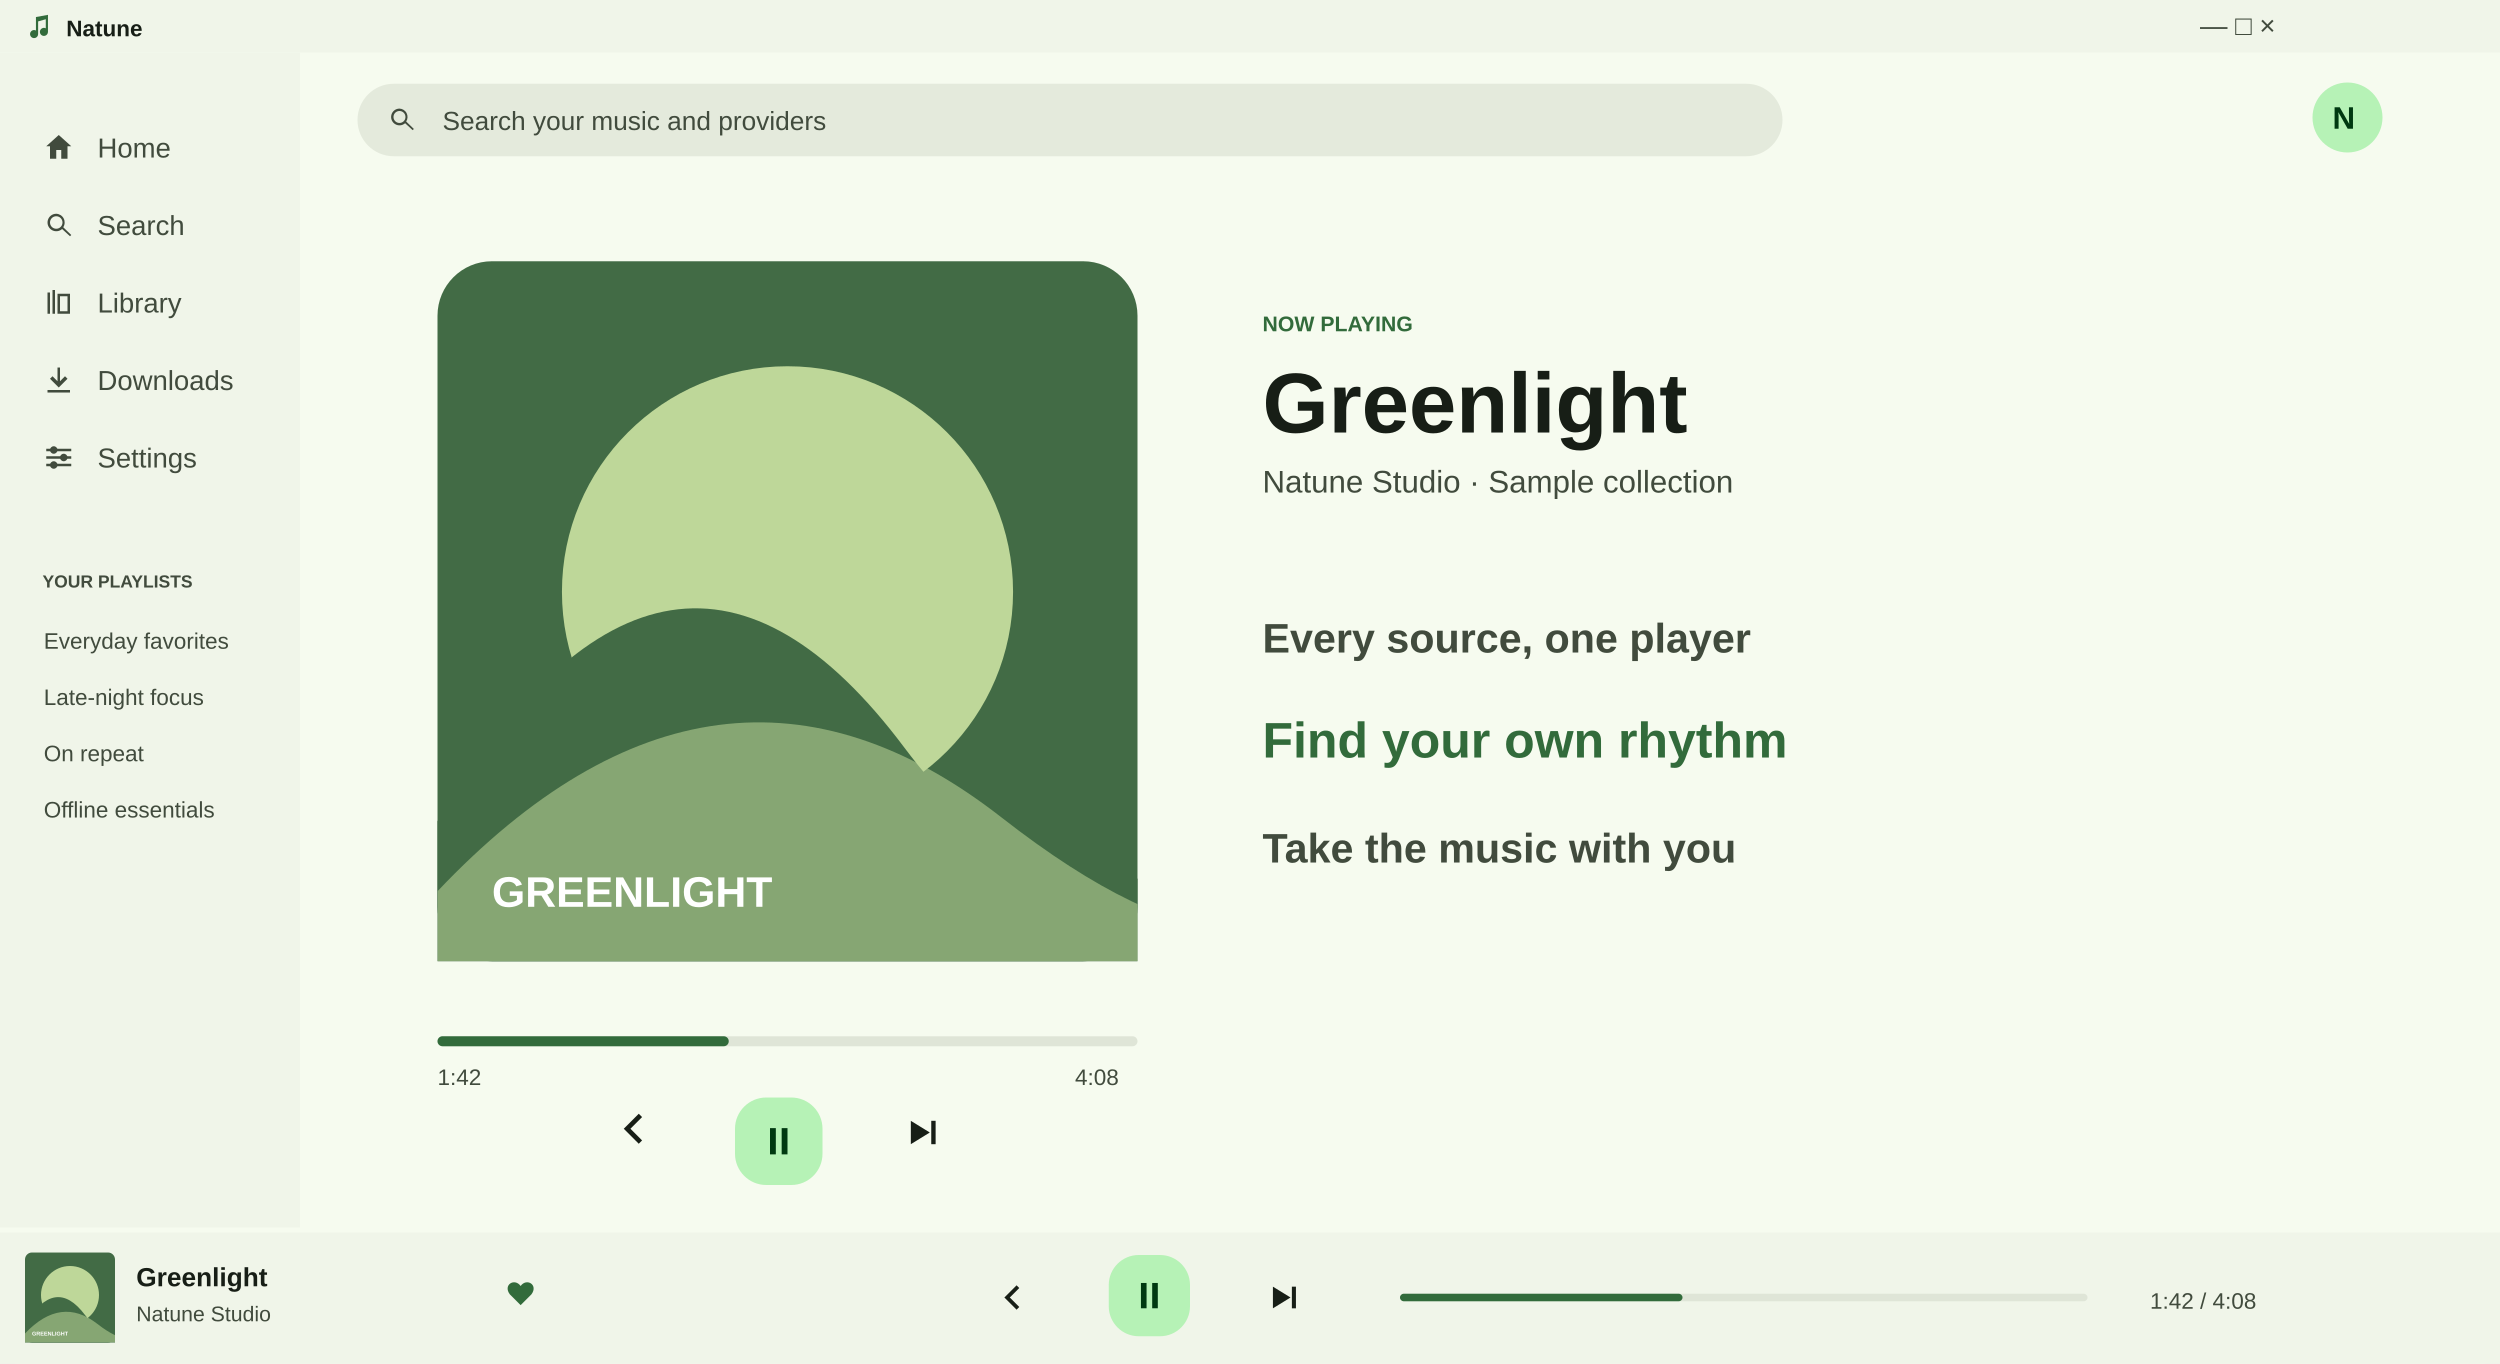
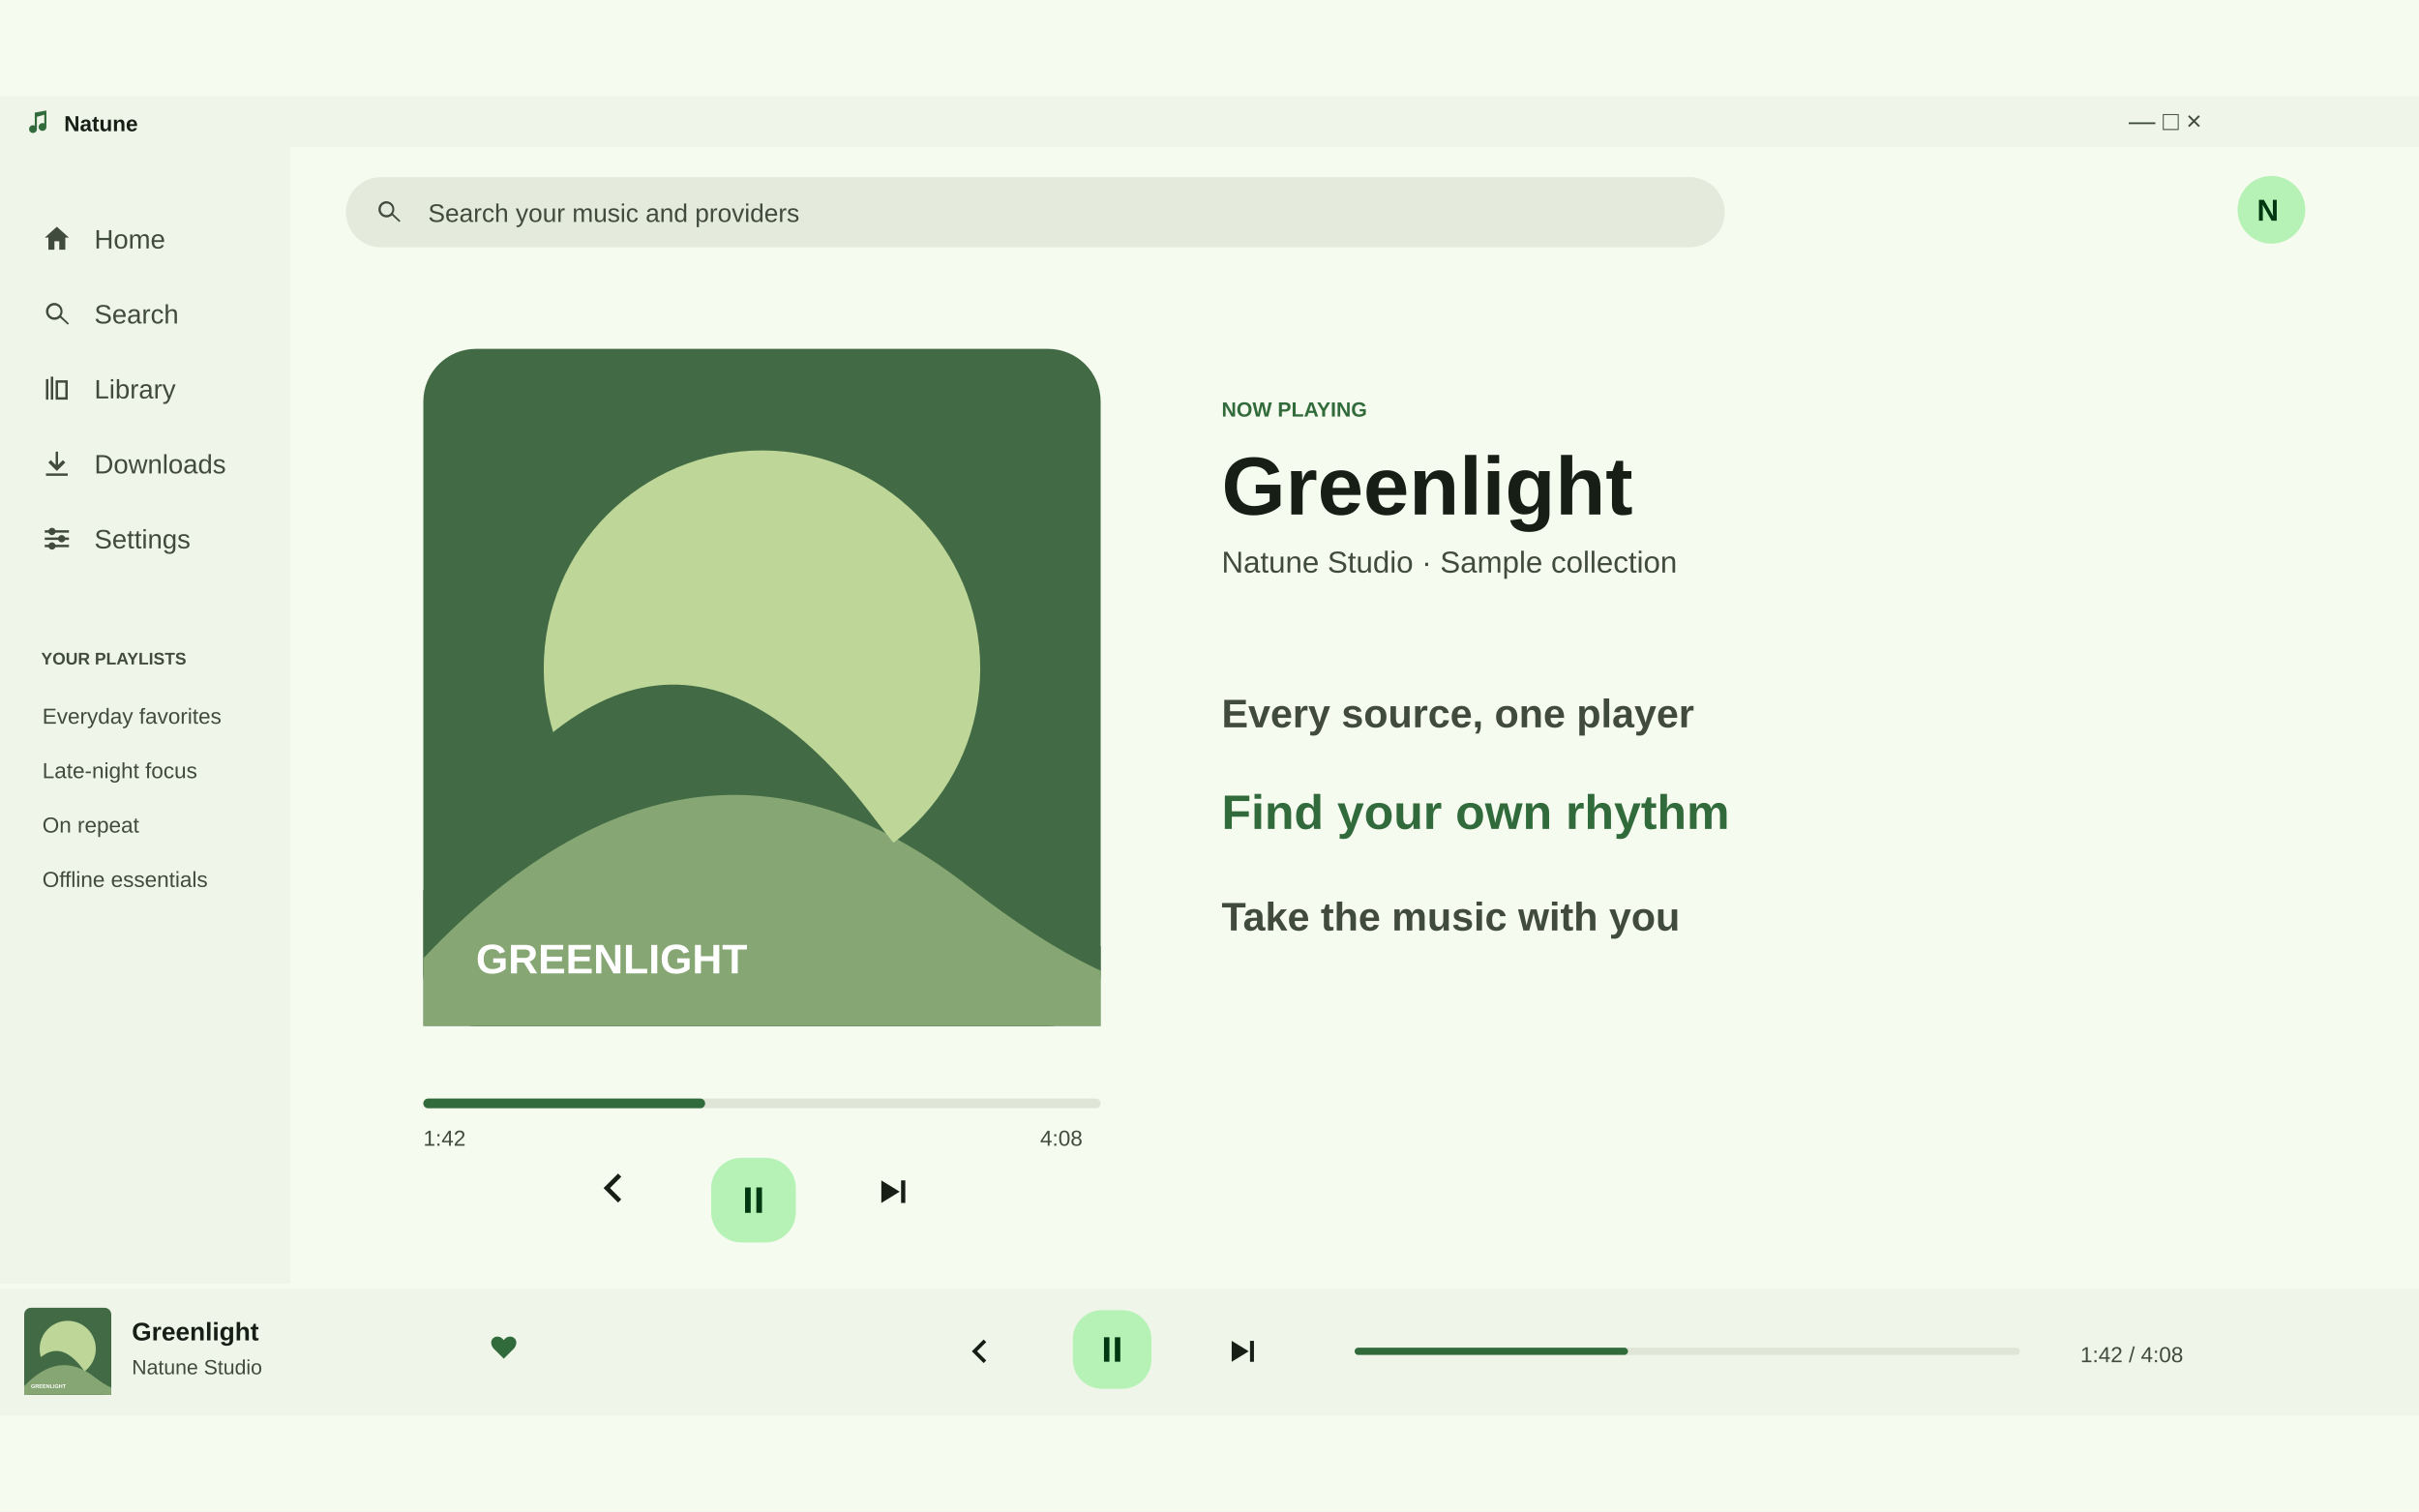
- <svg xmlns="http://www.w3.org/2000/svg" width="2000" height="1091" viewBox="0 0 2000 1091" role="img" aria-labelledby="title">
+ <svg xmlns="http://www.w3.org/2000/svg" width="1440" height="900" viewBox="0 0 1440 900" role="img" aria-labelledby="title">
  <defs>
    <symbol id="note" viewBox="0 0 24 24">
      <path d="M10 3v12.3a3.7 3.7 0 1 0 2 3.3V7l7-2v8.3a3.7 3.7 0 1 0 2 3.3V1Z" />
    </symbol>
    <symbol id="home" viewBox="0 0 24 24">
      <path d="m12 2 10 9h-3v10h-5v-7h-4v7H5V11H2Z" />
    </symbol>
    <symbol id="search" viewBox="0 0 24 24">
      <path d="M10 3a7 7 0 1 0 4.7 12.2L21 21l1-1-6.4-6.2A7 7 0 0 0 10 3Zm0 2a5 5 0 1 1 0 10 5 5 0 0 1 0-10Z" />
    </symbol>
    <symbol id="library" viewBox="0 0 24 24">
      <path d="M3 4h2v17H3Zm4-2h2v19H7Zm4 3h10v16H11Zm2 2v12h6V7Z" />
    </symbol>
    <symbol id="play" viewBox="0 0 24 24">
      <path d="m7 3 14 9L7 21Z" />
    </symbol>
    <symbol id="pause" viewBox="0 0 24 24">
      <path d="M6 3h4v18H6Zm8 0h4v18h-4Z" />
    </symbol>
    <symbol id="next" viewBox="0 0 24 24">
      <path d="m4 4 13 8-13 8Zm14 0h3v16h-3Z" />
    </symbol>
    <symbol id="heart" viewBox="0 0 24 24">
      <path d="M12 21 3 12C-3 4 7-2 12 5 17-2 27 4 21 12Z" />
    </symbol>
    <symbol id="download" viewBox="0 0 24 24">
      <path d="M11 2h2v11l4-4 2 2-7 7-7-7 2-2 4 4ZM3 20h18v2H3Z" />
    </symbol>
    <symbol id="settings" viewBox="0 0 24 24">
      <path d="M2 5h20v2H2Zm0 6h20v2H2Zm0 6h20v2H2Z" />
      <circle cx="8" cy="6" r="3" />
      <circle cx="16" cy="12" r="3" />
      <circle cx="8" cy="18" r="3" />
    </symbol>
    <symbol id="back" viewBox="0 0 24 24">
      <path d="m15 3-9 9 9 9 2-2-7-7 7-7Z" />
    </symbol>
    <symbol id="art-0" viewBox="0 0 180 180">
      <rect x="0" y="0" width="180" height="180" rx="14" fill="#426b45" />
      <circle cx="90" cy="85" r="58" fill="#bed799" />
      <path d="M0 144Q60 45 120 125T240 100V180H0Z" fill="#426b45" />
      <path d="M0 162Q72 86 145 143T240 145V180H0Z" fill="#bed799" opacity=".55" />
      <text x="14" y="166" fill="#fff" font-size="11" font-weight="650">GREENLIGHT</text>
    </symbol>
    <symbol id="art-1" viewBox="0 0 180 180">
      <rect x="0" y="0" width="180" height="180" rx="14" fill="#275e65" />
      <path d="M0 40 180 140M0 90 180 190M0-10 180 90" stroke="#b3e0cd" stroke-width="26" opacity=".6" />
      <circle cx="124" cy="52" r="31" fill="#b3e0cd" />
      <text x="14" y="166" fill="#fff" font-size="11" font-weight="650">OPEN SKIES</text>
    </symbol>
    <symbol id="art-2" viewBox="0 0 180 180">
      <rect x="0" y="0" width="180" height="180" rx="14" fill="#34424c" />
      <path d="M90 8 164 90 90 172 16 90Z" fill="#85ab82" />
      <circle cx="90" cy="90" r="36" fill="#34424c" />
      <circle cx="90" cy="90" r="14" fill="#85ab82" />
      <text x="14" y="166" fill="#fff" font-size="11" font-weight="650">NIGHT GARDEN</text>
    </symbol>
    <symbol id="art-3" viewBox="0 0 180 180">
      <rect x="0" y="0" width="180" height="180" rx="14" fill="#737548" />
      <circle cx="90" cy="85" r="58" fill="#e2d5a1" />
      <path d="M0 144Q60 45 120 125T240 100V180H0Z" fill="#737548" />
      <path d="M0 162Q72 86 145 143T240 145V180H0Z" fill="#e2d5a1" opacity=".55" />
      <text x="14" y="166" fill="#fff" font-size="11" font-weight="650">SOFT FOCUS</text>
    </symbol>
    <symbol id="art-4" viewBox="0 0 180 180">
      <rect x="0" y="0" width="180" height="180" rx="14" fill="#965a39" />
      <path d="M0 40 180 140M0 90 180 190M0-10 180 90" stroke="#f3c57e" stroke-width="26" opacity=".6" />
      <circle cx="124" cy="52" r="31" fill="#f3c57e" />
      <text x="14" y="166" fill="#fff" font-size="11" font-weight="650">FIRST LIGHT</text>
    </symbol>
    <symbol id="art-5" viewBox="0 0 180 180">
      <rect x="0" y="0" width="180" height="180" rx="14" fill="#275a48" />
      <path d="M90 8 164 90 90 172 16 90Z" fill="#a2cbb2" />
      <circle cx="90" cy="90" r="36" fill="#275a48" />
      <circle cx="90" cy="90" r="14" fill="#a2cbb2" />
      <text x="14" y="166" fill="#fff" font-size="11" font-weight="650">AFTER THE RAIN</text>
    </symbol>
    <symbol id="art-6" viewBox="0 0 180 180">
      <rect x="0" y="0" width="180" height="180" rx="14" fill="#426b45" />
      <circle cx="90" cy="85" r="58" fill="#bed799" />
      <path d="M0 144Q60 45 120 125T240 100V180H0Z" fill="#426b45" />
      <path d="M0 162Q72 86 145 143T240 145V180H0Z" fill="#bed799" opacity=".55" />
      <text x="14" y="166" fill="#fff" font-size="11" font-weight="650">SLOW MORNINGS</text>
    </symbol>
    <symbol id="art-7" viewBox="0 0 180 180">
      <rect x="0" y="0" width="180" height="180" rx="14" fill="#275e65" />
      <path d="M0 40 180 140M0 90 180 190M0-10 180 90" stroke="#b3e0cd" stroke-width="26" opacity=".6" />
      <circle cx="124" cy="52" r="31" fill="#b3e0cd" />
      <text x="14" y="166" fill="#fff" font-size="11" font-weight="650">NEW HORIZONS</text>
    </symbol>
    <symbol id="art-8" viewBox="0 0 180 180">
      <rect x="0" y="0" width="180" height="180" rx="14" fill="#34424c" />
      <path d="M90 8 164 90 90 172 16 90Z" fill="#85ab82" />
      <circle cx="90" cy="90" r="36" fill="#34424c" />
      <circle cx="90" cy="90" r="14" fill="#85ab82" />
      <text x="14" y="166" fill="#fff" font-size="11" font-weight="650">EVERGREEN</text>
    </symbol>
    <symbol id="art-9" viewBox="0 0 180 180">
      <rect x="0" y="0" width="180" height="180" rx="14" fill="#737548" />
      <circle cx="90" cy="85" r="58" fill="#e2d5a1" />
      <path d="M0 144Q60 45 120 125T240 100V180H0Z" fill="#737548" />
      <path d="M0 162Q72 86 145 143T240 145V180H0Z" fill="#e2d5a1" opacity=".55" />
      <text x="14" y="166" fill="#fff" font-size="11" font-weight="650">QUIET HOURS</text>
    </symbol>
    <symbol id="art-10" viewBox="0 0 180 180">
      <rect x="0" y="0" width="180" height="180" rx="14" fill="#965a39" />
      <path d="M0 40 180 140M0 90 180 190M0-10 180 90" stroke="#f3c57e" stroke-width="26" opacity=".6" />
      <circle cx="124" cy="52" r="31" fill="#f3c57e" />
      <text x="14" y="166" fill="#fff" font-size="11" font-weight="650">ON THE MOVE</text>
    </symbol>
    <symbol id="art-11" viewBox="0 0 180 180">
      <rect x="0" y="0" width="180" height="180" rx="14" fill="#275a48" />
      <path d="M90 8 164 90 90 172 16 90Z" fill="#a2cbb2" />
      <circle cx="90" cy="90" r="36" fill="#275a48" />
      <circle cx="90" cy="90" r="14" fill="#a2cbb2" />
      <text x="14" y="166" fill="#fff" font-size="11" font-weight="650">ROOM TO BREATHE</text>
    </symbol>
  </defs>
  <g font-family="Arial, sans-serif">
-     <rect x="0" y="0" width="2000" height="1091" rx="16" fill="#f6fbef" />
-     <rect x="0" y="0" width="2000" height="42" rx="0" fill="#f0f5e9" />
-     <use href="#note" x="20" y="11" width="21" height="21" fill="#326b3b" />
-     <text x="53" y="29" fill="#171e16" font-size="18" font-weight="650">Natune</text>
-     <text x="1760" y="28" fill="#414b3d" font-size="22" font-weight="500">—    □    ×</text>
-     <rect x="0" y="42" width="240" height="940" rx="0" fill="#f0f5e9" />
-     <use href="#home" x="35" y="106" width="24" height="24" fill="#414b3d" />
-     <text x="78" y="126" fill="#414b3d" font-size="22" font-weight="500">Home</text>
-     <use href="#search" x="35" y="168" width="24" height="24" fill="#414b3d" />
-     <text x="78" y="188" fill="#414b3d" font-size="22" font-weight="500">Search</text>
-     <use href="#library" x="35" y="230" width="24" height="24" fill="#414b3d" />
-     <text x="78" y="250" fill="#414b3d" font-size="22" font-weight="500">Library</text>
-     <use href="#download" x="35" y="292" width="24" height="24" fill="#414b3d" />
-     <text x="78" y="312" fill="#414b3d" font-size="22" font-weight="500">Downloads</text>
-     <use href="#settings" x="35" y="354" width="24" height="24" fill="#414b3d" />
-     <text x="78" y="374" fill="#414b3d" font-size="22" font-weight="500">Settings</text>
-     <text x="34" y="470" fill="#414b3d" font-size="14" font-weight="650">YOUR PLAYLISTS</text>
-     <text x="35" y="519" fill="#414b3d" font-size="18" font-weight="500">Everyday favorites</text>
-     <text x="35" y="564" fill="#414b3d" font-size="18" font-weight="500">Late-night focus</text>
-     <text x="35" y="609" fill="#414b3d" font-size="18" font-weight="500">On repeat</text>
-     <text x="35" y="654" fill="#414b3d" font-size="18" font-weight="500">Offline essentials</text>
-     <rect x="286" y="67" width="1140" height="58" rx="29" fill="#e4eadc" />
-     <use href="#search" x="310" y="84" width="23" height="23" fill="#414b3d" />
-     <text x="354" y="104" fill="#414b3d" font-size="21" font-weight="500">Search your music and providers</text>
-     <rect x="1850" y="66" width="56" height="56" rx="28" fill="#b6f2b6" />
-     <text x="1866" y="103" fill="#003911" font-size="25" font-weight="700">N</text>
-     <svg x="350" y="209" width="560" height="560" viewBox="0 0 180 180">
-       <use href="#art-0" />
-     </svg>
-     <text x="1010" y="265" fill="#326b3b" font-size="17" font-weight="700">NOW PLAYING</text>
-     <text x="1010" y="346" fill="#171e16" font-size="68" font-weight="700">Greenlight</text>
-     <text x="1010" y="394" fill="#414b3d" font-size="25" font-weight="500">Natune Studio · Sample collection</text>
-     <text x="1010" y="522" fill="#414b3d" font-size="33" font-weight="650">Every source, one player</text>
-     <text x="1010" y="606" fill="#326b3b" font-size="40" font-weight="650">Find your own rhythm</text>
-     <text x="1010" y="690" fill="#414b3d" font-size="33" font-weight="650">Take the music with you</text>
-     <rect x="350" y="829" width="560" height="8" rx="4" fill="#dfe5d7" />
-     <rect x="350" y="829" width="233" height="8" rx="4" fill="#326b3b" />
-     <text x="350" y="868" fill="#414b3d" font-size="18" font-weight="500">1:42</text>
-     <text x="860" y="868" fill="#414b3d" font-size="18" font-weight="500">4:08</text>
-     <use href="#back" x="491" y="887" width="32" height="32" fill="#171e16" />
-     <rect x="588" y="878" width="70" height="70" rx="25" fill="#b6f2b6" />
-     <use href="#pause" x="609" y="899" width="28" height="28" fill="#003911" />
-     <use href="#next" x="724" y="892" width="28" height="28" fill="#171e16" />
-     <rect x="0" y="986" width="2000" height="105" rx="0" fill="#f0f5e9" />
-     <svg x="20" y="1002" width="72" height="72" viewBox="0 0 180 180">
-       <use href="#art-0" />
-     </svg>
-     <text x="109" y="1029" fill="#171e16" font-size="21" font-weight="650">Greenlight</text>
-     <text x="109" y="1057" fill="#414b3d" font-size="17" font-weight="500">Natune Studio</text>
-     <use href="#heart" x="405" y="1024" width="23" height="23" fill="#326b3b" />
-     <use href="#back" x="797" y="1025" width="26" height="26" fill="#171e16" />
-     <rect x="887" y="1004" width="65" height="65" rx="24" fill="#b6f2b6" />
-     <use href="#pause" x="906" y="1023" width="27" height="27" fill="#003911" />
-     <use href="#next" x="1014" y="1025" width="26" height="26" fill="#171e16" />
-     <rect x="1120" y="1035" width="550" height="6" rx="3" fill="#dfe5d7" />
-     <rect x="1120" y="1035" width="226" height="6" rx="3" fill="#326b3b" />
-     <text x="1720" y="1047" fill="#414b3d" font-size="18" font-weight="500">1:42 / 4:08</text>
+     <rect x="0" y="0" width="1440" height="900" rx="0" fill="#f6fbef" />
+     <g transform="translate(0 57.240) scale(0.72)">
+       <rect x="0" y="0" width="2000" height="1091" rx="16" fill="#f6fbef" />
+       <rect x="0" y="0" width="2000" height="42" rx="0" fill="#f0f5e9" />
+       <use href="#note" x="20" y="11" width="21" height="21" fill="#326b3b" />
+       <text x="53" y="29" fill="#171e16" font-size="18" font-weight="650">Natune</text>
+       <text x="1760" y="28" fill="#414b3d" font-size="22" font-weight="500">—    □    ×</text>
+       <rect x="0" y="42" width="240" height="940" rx="0" fill="#f0f5e9" />
+       <use href="#home" x="35" y="106" width="24" height="24" fill="#414b3d" />
+       <text x="78" y="126" fill="#414b3d" font-size="22" font-weight="500">Home</text>
+       <use href="#search" x="35" y="168" width="24" height="24" fill="#414b3d" />
+       <text x="78" y="188" fill="#414b3d" font-size="22" font-weight="500">Search</text>
+       <use href="#library" x="35" y="230" width="24" height="24" fill="#414b3d" />
+       <text x="78" y="250" fill="#414b3d" font-size="22" font-weight="500">Library</text>
+       <use href="#download" x="35" y="292" width="24" height="24" fill="#414b3d" />
+       <text x="78" y="312" fill="#414b3d" font-size="22" font-weight="500">Downloads</text>
+       <use href="#settings" x="35" y="354" width="24" height="24" fill="#414b3d" />
+       <text x="78" y="374" fill="#414b3d" font-size="22" font-weight="500">Settings</text>
+       <text x="34" y="470" fill="#414b3d" font-size="14" font-weight="650">YOUR PLAYLISTS</text>
+       <text x="35" y="519" fill="#414b3d" font-size="18" font-weight="500">Everyday favorites</text>
+       <text x="35" y="564" fill="#414b3d" font-size="18" font-weight="500">Late-night focus</text>
+       <text x="35" y="609" fill="#414b3d" font-size="18" font-weight="500">On repeat</text>
+       <text x="35" y="654" fill="#414b3d" font-size="18" font-weight="500">Offline essentials</text>
+       <rect x="286" y="67" width="1140" height="58" rx="29" fill="#e4eadc" />
+       <use href="#search" x="310" y="84" width="23" height="23" fill="#414b3d" />
+       <text x="354" y="104" fill="#414b3d" font-size="21" font-weight="500">Search your music and providers</text>
+       <rect x="1850" y="66" width="56" height="56" rx="28" fill="#b6f2b6" />
+       <text x="1866" y="103" fill="#003911" font-size="25" font-weight="700">N</text>
+       <svg x="350" y="209" width="560" height="560" viewBox="0 0 180 180">
+         <use href="#art-0" />
+       </svg>
+       <text x="1010" y="265" fill="#326b3b" font-size="17" font-weight="700">NOW PLAYING</text>
+       <text x="1010" y="346" fill="#171e16" font-size="68" font-weight="700">Greenlight</text>
+       <text x="1010" y="394" fill="#414b3d" font-size="25" font-weight="500">Natune Studio · Sample collection</text>
+       <text x="1010" y="522" fill="#414b3d" font-size="33" font-weight="650">Every source, one player</text>
+       <text x="1010" y="606" fill="#326b3b" font-size="40" font-weight="650">Find your own rhythm</text>
+       <text x="1010" y="690" fill="#414b3d" font-size="33" font-weight="650">Take the music with you</text>
+       <rect x="350" y="829" width="560" height="8" rx="4" fill="#dfe5d7" />
+       <rect x="350" y="829" width="233" height="8" rx="4" fill="#326b3b" />
+       <text x="350" y="868" fill="#414b3d" font-size="18" font-weight="500">1:42</text>
+       <text x="860" y="868" fill="#414b3d" font-size="18" font-weight="500">4:08</text>
+       <use href="#back" x="491" y="887" width="32" height="32" fill="#171e16" />
+       <rect x="588" y="878" width="70" height="70" rx="25" fill="#b6f2b6" />
+       <use href="#pause" x="609" y="899" width="28" height="28" fill="#003911" />
+       <use href="#next" x="724" y="892" width="28" height="28" fill="#171e16" />
+       <rect x="0" y="986" width="2000" height="105" rx="0" fill="#f0f5e9" />
+       <svg x="20" y="1002" width="72" height="72" viewBox="0 0 180 180">
+         <use href="#art-0" />
+       </svg>
+       <text x="109" y="1029" fill="#171e16" font-size="21" font-weight="650">Greenlight</text>
+       <text x="109" y="1057" fill="#414b3d" font-size="17" font-weight="500">Natune Studio</text>
+       <use href="#heart" x="405" y="1024" width="23" height="23" fill="#326b3b" />
+       <use href="#back" x="797" y="1025" width="26" height="26" fill="#171e16" />
+       <rect x="887" y="1004" width="65" height="65" rx="24" fill="#b6f2b6" />
+       <use href="#pause" x="906" y="1023" width="27" height="27" fill="#003911" />
+       <use href="#next" x="1014" y="1025" width="26" height="26" fill="#171e16" />
+       <rect x="1120" y="1035" width="550" height="6" rx="3" fill="#dfe5d7" />
+       <rect x="1120" y="1035" width="226" height="6" rx="3" fill="#326b3b" />
+       <text x="1720" y="1047" fill="#414b3d" font-size="18" font-weight="500">1:42 / 4:08</text>
+     </g>
  </g>
</svg>
